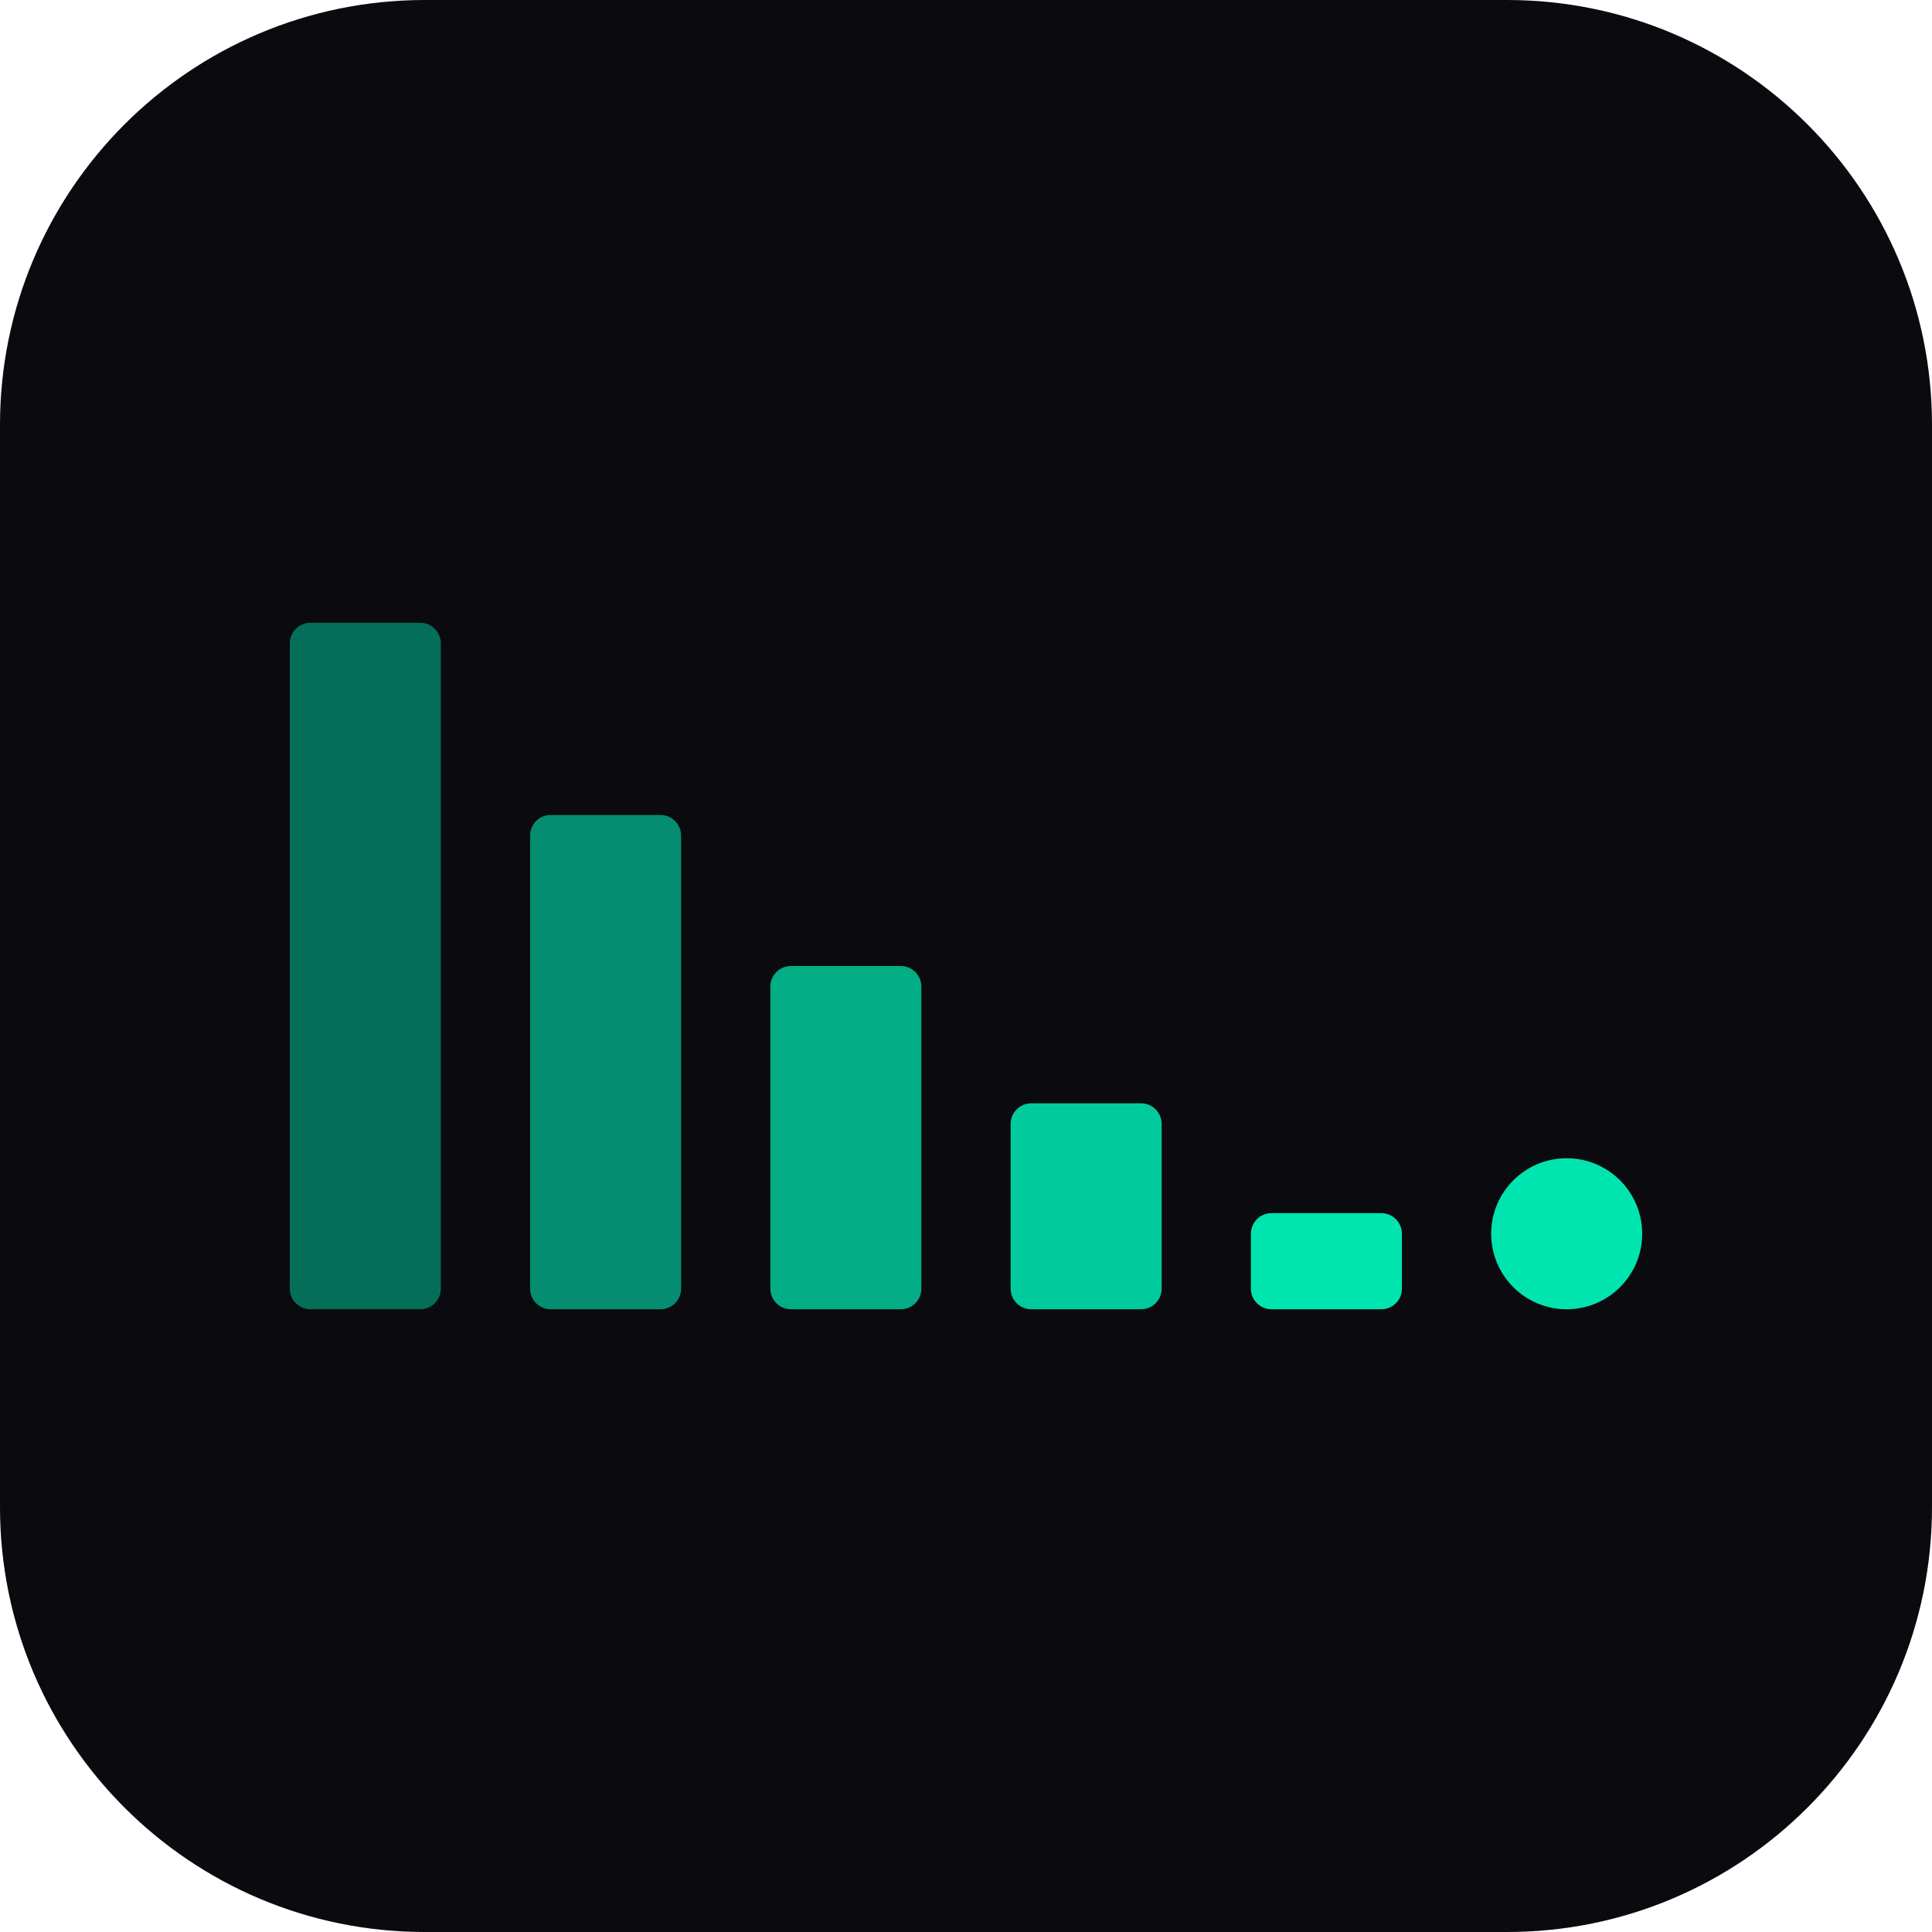
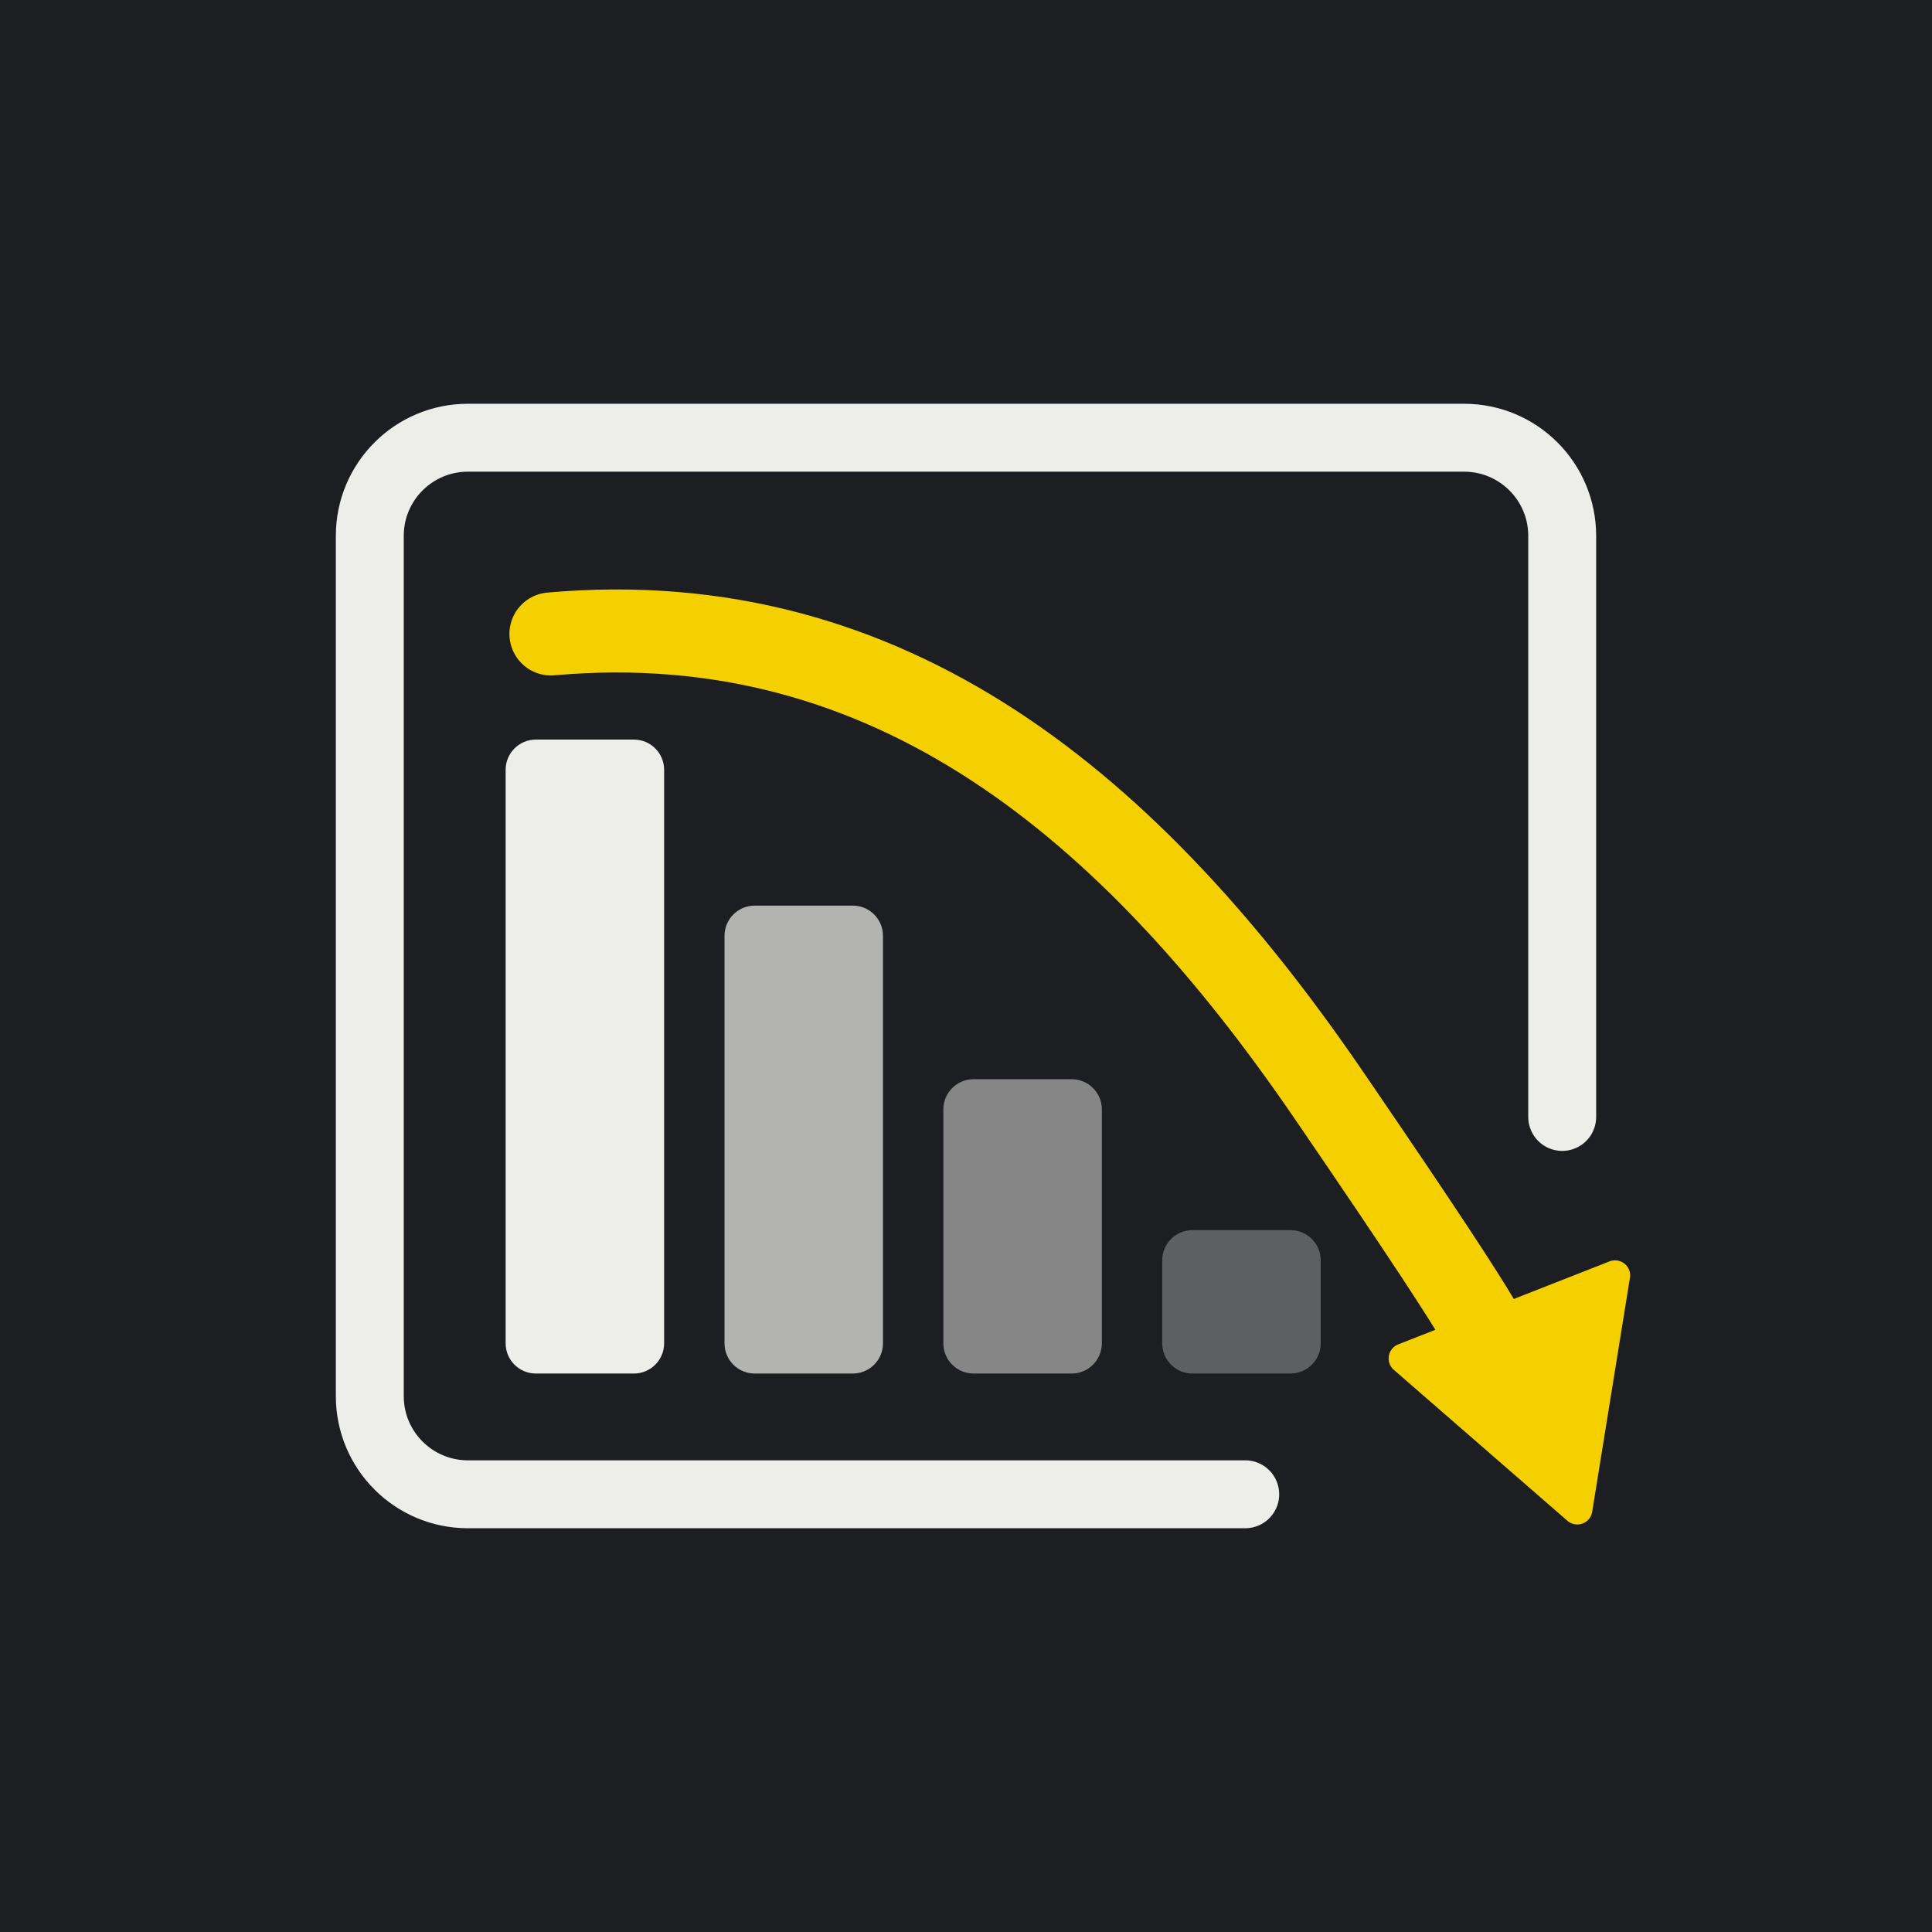
<svg xmlns="http://www.w3.org/2000/svg" viewBox="0 0 512 512" width="512" height="512" role="img" aria-label="DebtFree">
-   <rect width="512" height="512" rx="112.6" fill="#0a0a0f" />
-   <g transform="translate(76.80,165.04) scale(0.90964)">
-     <rect x="0.0" y="0.0" width="44.0" height="200.0" rx="6" fill="#00e5b0" opacity="0.46" />
-     <rect x="70.0" y="56.0" width="44.0" height="144.0" rx="6" fill="#00e5b0" opacity="0.60" />
-     <rect x="140.0" y="100.0" width="44.0" height="100.0" rx="6" fill="#00e5b0" opacity="0.74" />
-     <rect x="210.0" y="140.0" width="44.0" height="60.0" rx="6" fill="#00e5b0" opacity="0.88" />
-     <rect x="280.0" y="172.0" width="44.0" height="28.0" rx="6" fill="#00e5b0" opacity="1.02" />
-     <circle cx="372.0" cy="178.0" r="22.0" fill="#00e5b0" />
-   </g>
+   <rect width="512" height="512" fill="#1c1e21" />
+   <path d="M330 396 H124 A26 26 0 0 1 98 370 V142 A26 26 0 0 1 124 116 H388 A26 26 0 0 1 414 142 V296" fill="none" stroke="#ededea" stroke-width="18" stroke-linecap="round" />
+   <rect x="134" y="196" width="42" height="168" rx="8" fill="#ededea" />
+   <rect x="192" y="240" width="42" height="124" rx="8" fill="#ededea" opacity="0.72" />
+   <rect x="250" y="286" width="42" height="78" rx="8" fill="#ededea" opacity="0.5" />
+   <rect x="308" y="326" width="42" height="38" rx="8" fill="#ededea" opacity="0.32" />
+   <path d="M146 168 C 236 160, 300 214, 352 290 S 392 352, 398 362" fill="none" stroke="#f5d000" stroke-width="22" stroke-linecap="round" />
+   <path d="M372 360 L 418 400 L 428 338 Z" fill="#f5d000" stroke="#f5d000" stroke-width="8" stroke-linejoin="round" />
</svg>
